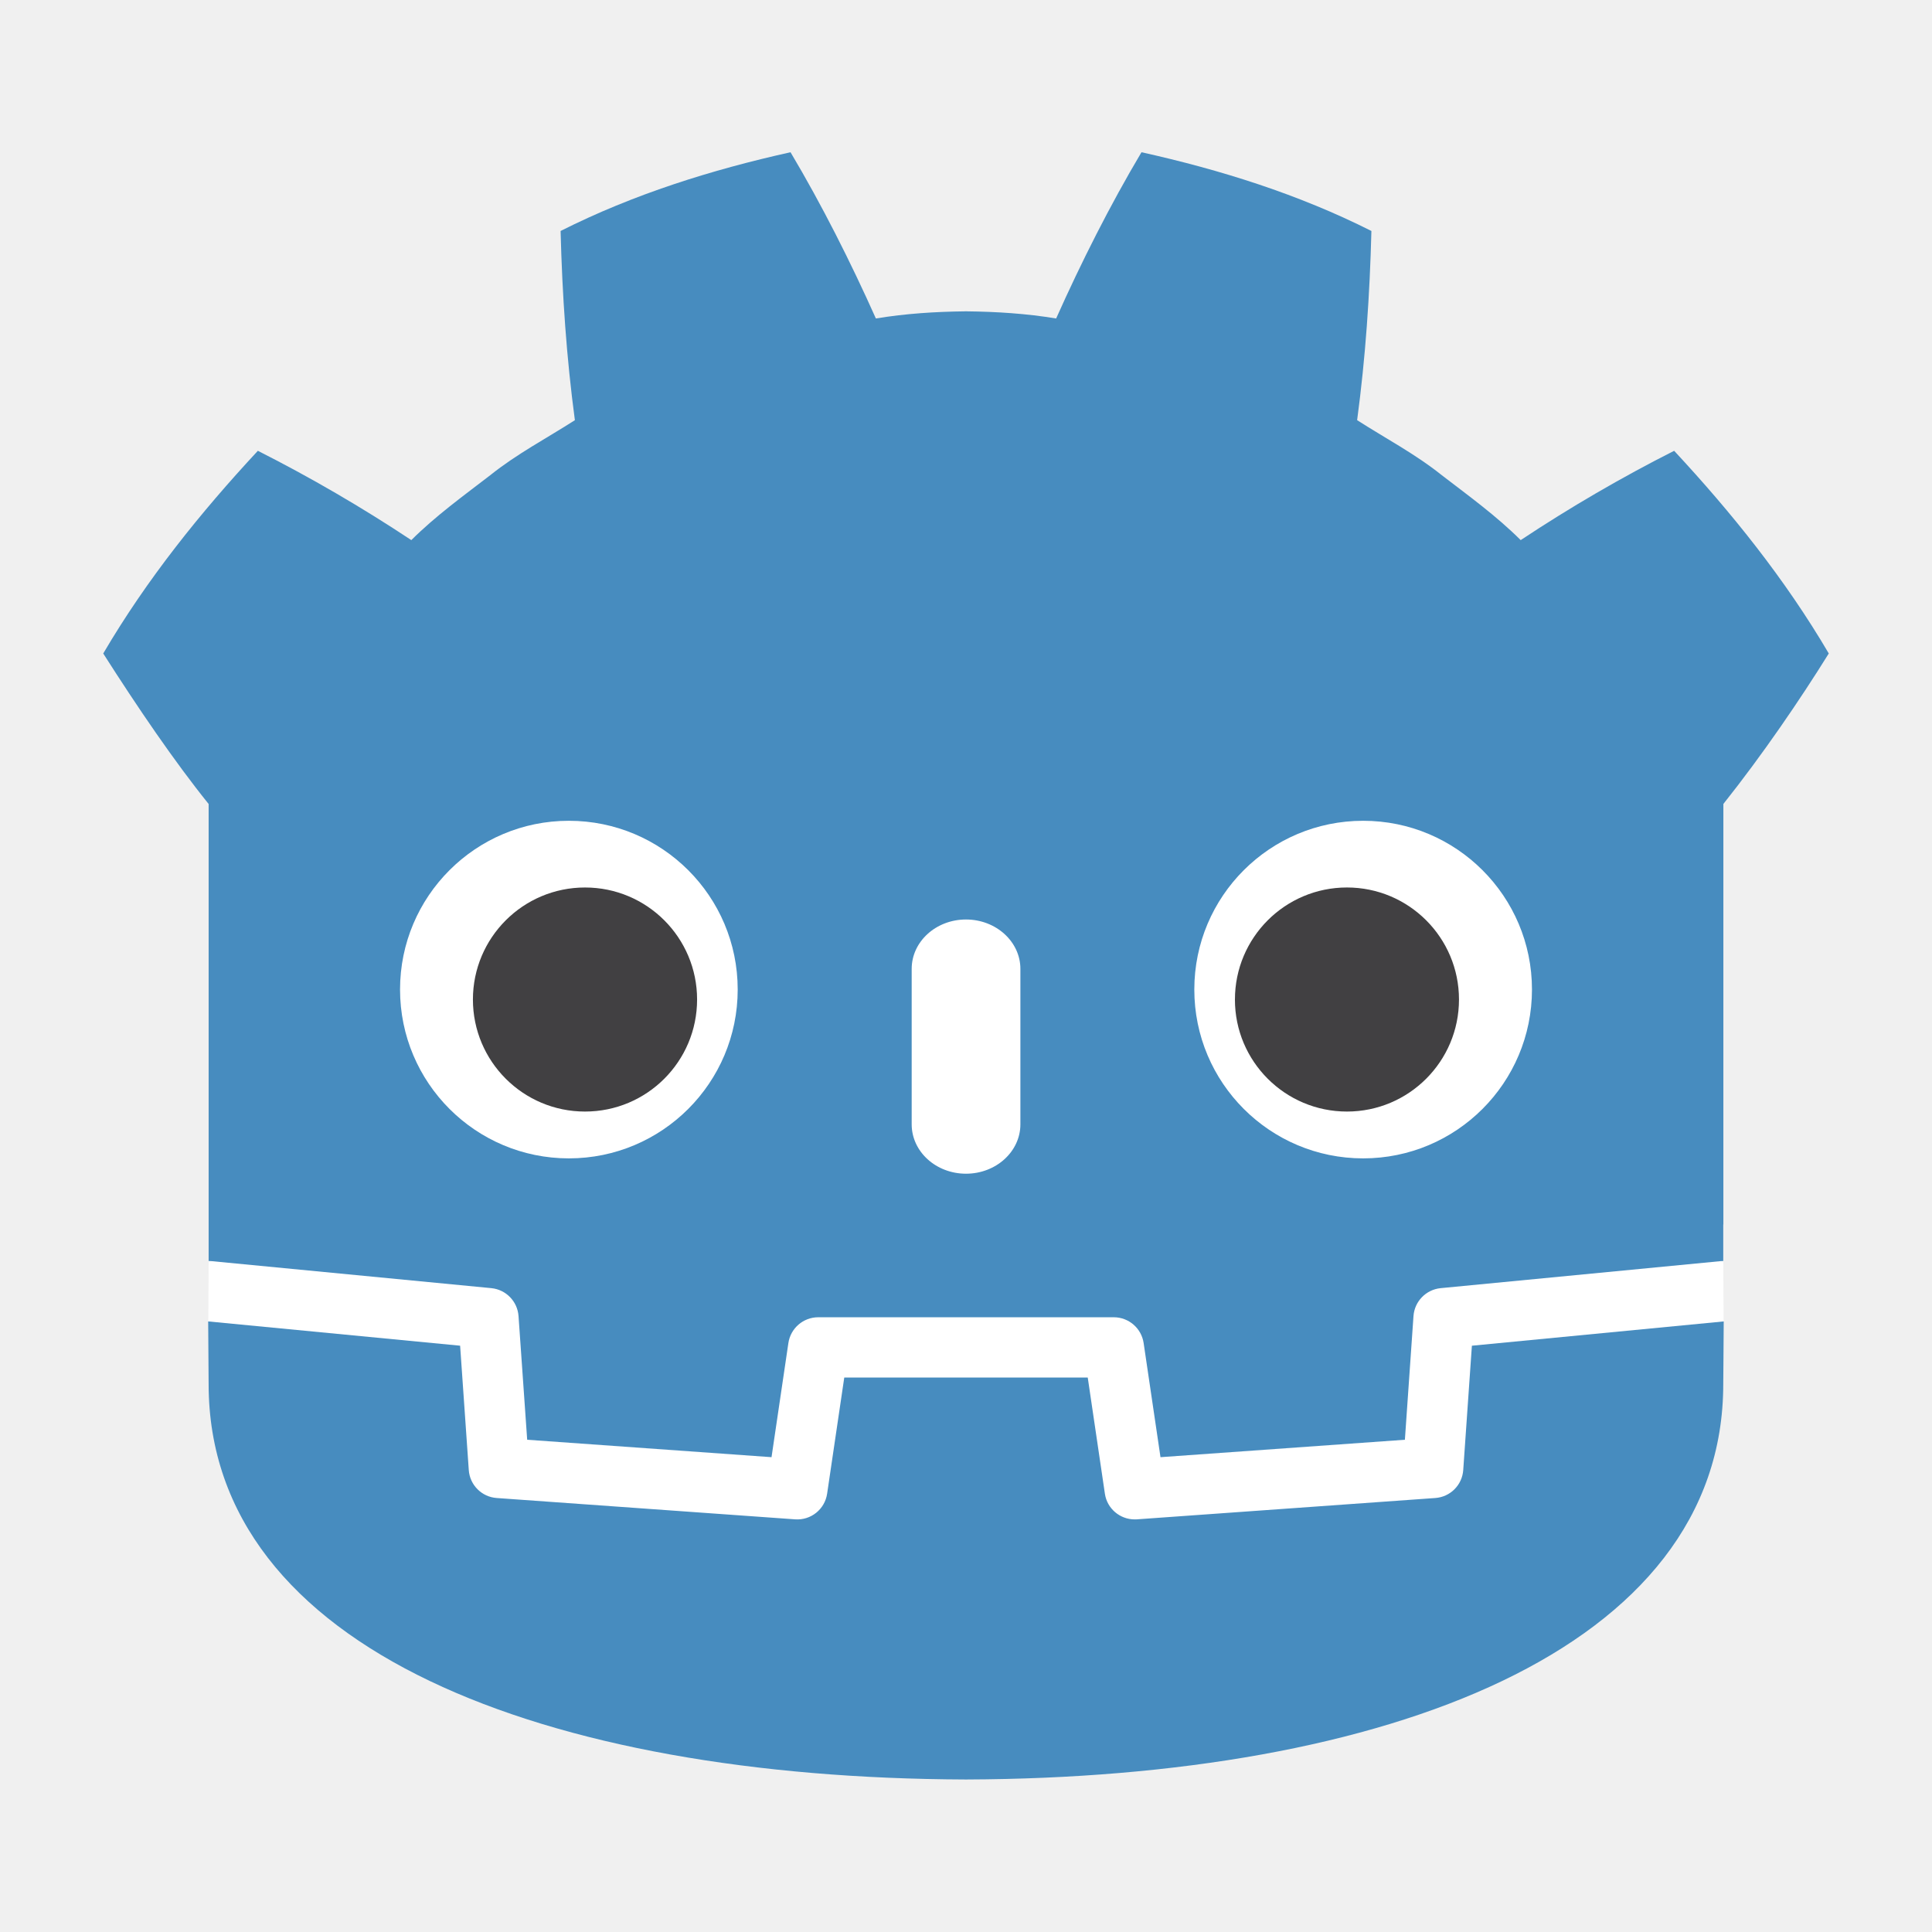
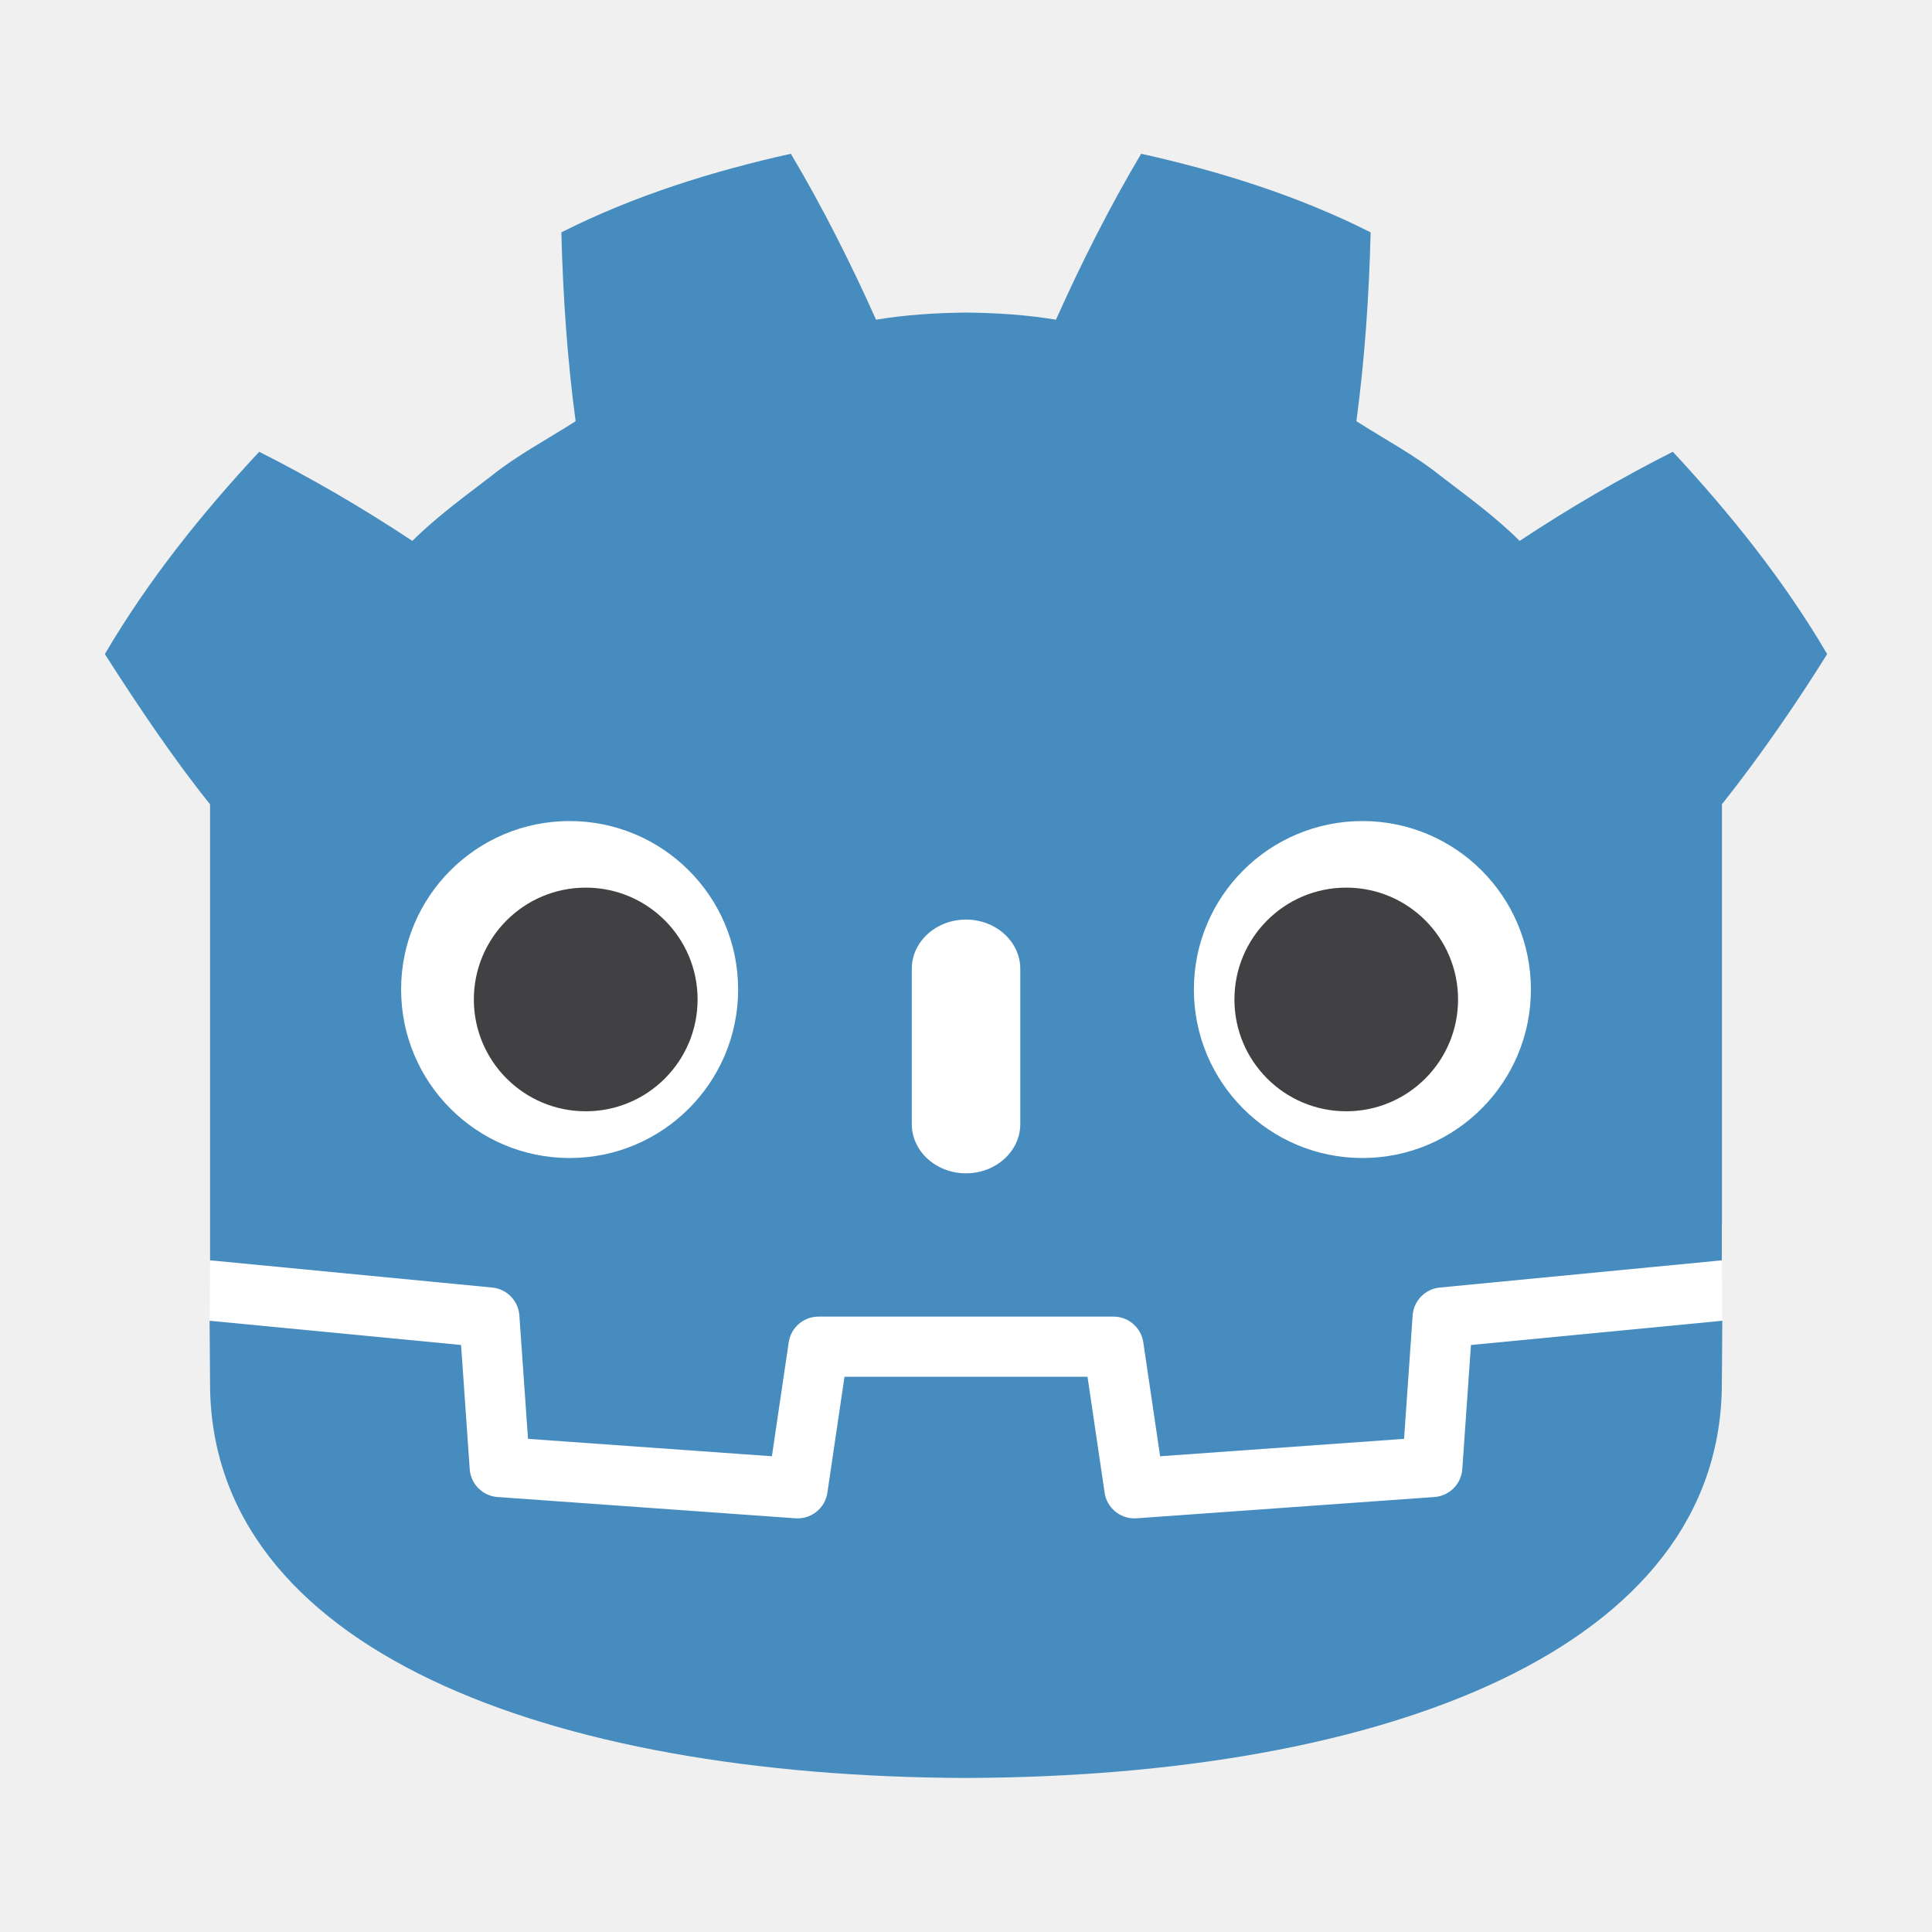
- <svg xmlns="http://www.w3.org/2000/svg" viewBox="-0.94 -0.626 129.879 129.879">
+ <svg xmlns="http://www.w3.org/2000/svg" viewBox="-1.062 -0.748 130.123 130.123">
  <path fill="#fff" d="M114.906 84.145s-.172-1.04-.27-1.028l-18.823 1.817a3.06 3.06 0 0 0-2.77 2.84l-.516 7.413l-14.566 1.04l-.988-6.72a3.09 3.09 0 0 0-3.04-2.62H54.067a3.09 3.09 0 0 0-3.039 2.62l-.988 6.72l-14.566-1.04l-.516-7.414a3.06 3.06 0 0 0-2.77-2.84l-18.835-1.816c-.094-.012-.168 1.028-.266 1.028l-.024 4.074l15.954 2.574l.52 7.477a3.084 3.084 0 0 0 2.843 2.847l20.059 1.434q.116.007.226.008a3.09 3.09 0 0 0 3.031-2.621l1.02-6.915h14.57l1.02 6.915a3.09 3.09 0 0 0 3.254 2.613l20.062-1.434a3.084 3.084 0 0 0 2.844-2.847l.52-7.477l15.945-2.586zm0 0" />
  <path fill="#478cbf" d="M13.086 53.422v30.723q.087 0 .168.007L32.09 85.97a2.03 2.03 0 0 1 1.828 1.875l.582 8.316l16.426 1.172l1.133-7.672a2.03 2.03 0 0 1 2.007-1.734h19.868a2.03 2.03 0 0 1 2.007 1.734l1.133 7.672l16.43-1.172l.578-8.316a2.03 2.03 0 0 1 1.828-1.875l18.828-1.817q.082-.007.168-.007V81.69h.008V53.42c2.652-3.335 5.16-7.019 7.086-10.116c-2.941-5.008-6.543-9.48-10.395-13.625a102 102 0 0 0-10.316 6.004c-1.64-1.633-3.484-2.965-5.3-4.36c-1.782-1.43-3.79-2.48-5.696-3.703c.566-4.223.848-8.379.96-12.719c-4.913-2.476-10.155-4.113-15.456-5.293c-2.117 3.559-4.055 7.41-5.738 11.176c-2-.332-4.008-.457-6.02-.48V20.3l-.039.004c-.016.002-.023-.004-.04-.004v.004c-2.01.023-4.019.148-6.019.48c-1.683-3.765-3.62-7.617-5.738-11.176c-5.3 1.18-10.543 2.817-15.457 5.293c.113 4.34.395 8.496.961 12.72c-1.906 1.222-3.914 2.273-5.695 3.702c-1.813 1.395-3.66 2.727-5.301 4.36a102 102 0 0 0-10.316-6.004C12.543 33.824 8.94 38.297 6 43.305c2.313 3.629 4.793 7.273 7.086 10.117m0 0" />
  <path fill="#478cbf" d="m98.008 89.84l-.582 8.36a2.024 2.024 0 0 1-1.88 1.878l-20.062 1.434c-.046.004-.097.004-.144.004c-.996 0-1.86-.73-2.004-1.73l-1.152-7.806H55.816l-1.152 7.805a2.026 2.026 0 0 1-2.148 1.727l-20.063-1.434a2.024 2.024 0 0 1-1.879-1.879l-.582-8.36l-16.937-1.632c.008 1.82.03 3.816.03 4.211c0 17.887 22.692 26.484 50.88 26.582h.07c28.188-.098 50.871-8.695 50.871-26.582c0-.402.024-2.39.031-4.211zm0 0" />
  <path fill="#fff" d="M48.652 65.895c0 6.27-5.082 11.351-11.351 11.351c-6.266 0-11.348-5.082-11.348-11.351c0-6.266 5.082-11.344 11.348-11.344c6.27 0 11.351 5.078 11.351 11.344" />
  <path fill="#414042" d="M45.922 66.566a7.53 7.53 0 0 1-7.535 7.532a7.534 7.534 0 0 1-7.535-7.532a7.534 7.534 0 0 1 7.535-7.53a7.53 7.53 0 0 1 7.535 7.53" />
  <path fill="#fff" d="M64 78.277c-2.02 0-3.652-1.488-3.652-3.32v-10.45c0-1.831 1.632-3.32 3.652-3.32c2.016 0 3.656 1.489 3.656 3.32v10.45c0 1.832-1.64 3.32-3.656 3.32m15.348-12.382c0 6.27 5.082 11.351 11.351 11.351c6.266 0 11.348-5.082 11.348-11.351c0-6.266-5.082-11.344-11.348-11.344c-6.27 0-11.351 5.078-11.351 11.344" />
  <path fill="#414042" d="M82.078 66.566a7.53 7.53 0 0 0 7.531 7.532a7.531 7.531 0 1 0 0-15.063a7.53 7.53 0 0 0-7.53 7.531" />
</svg>
